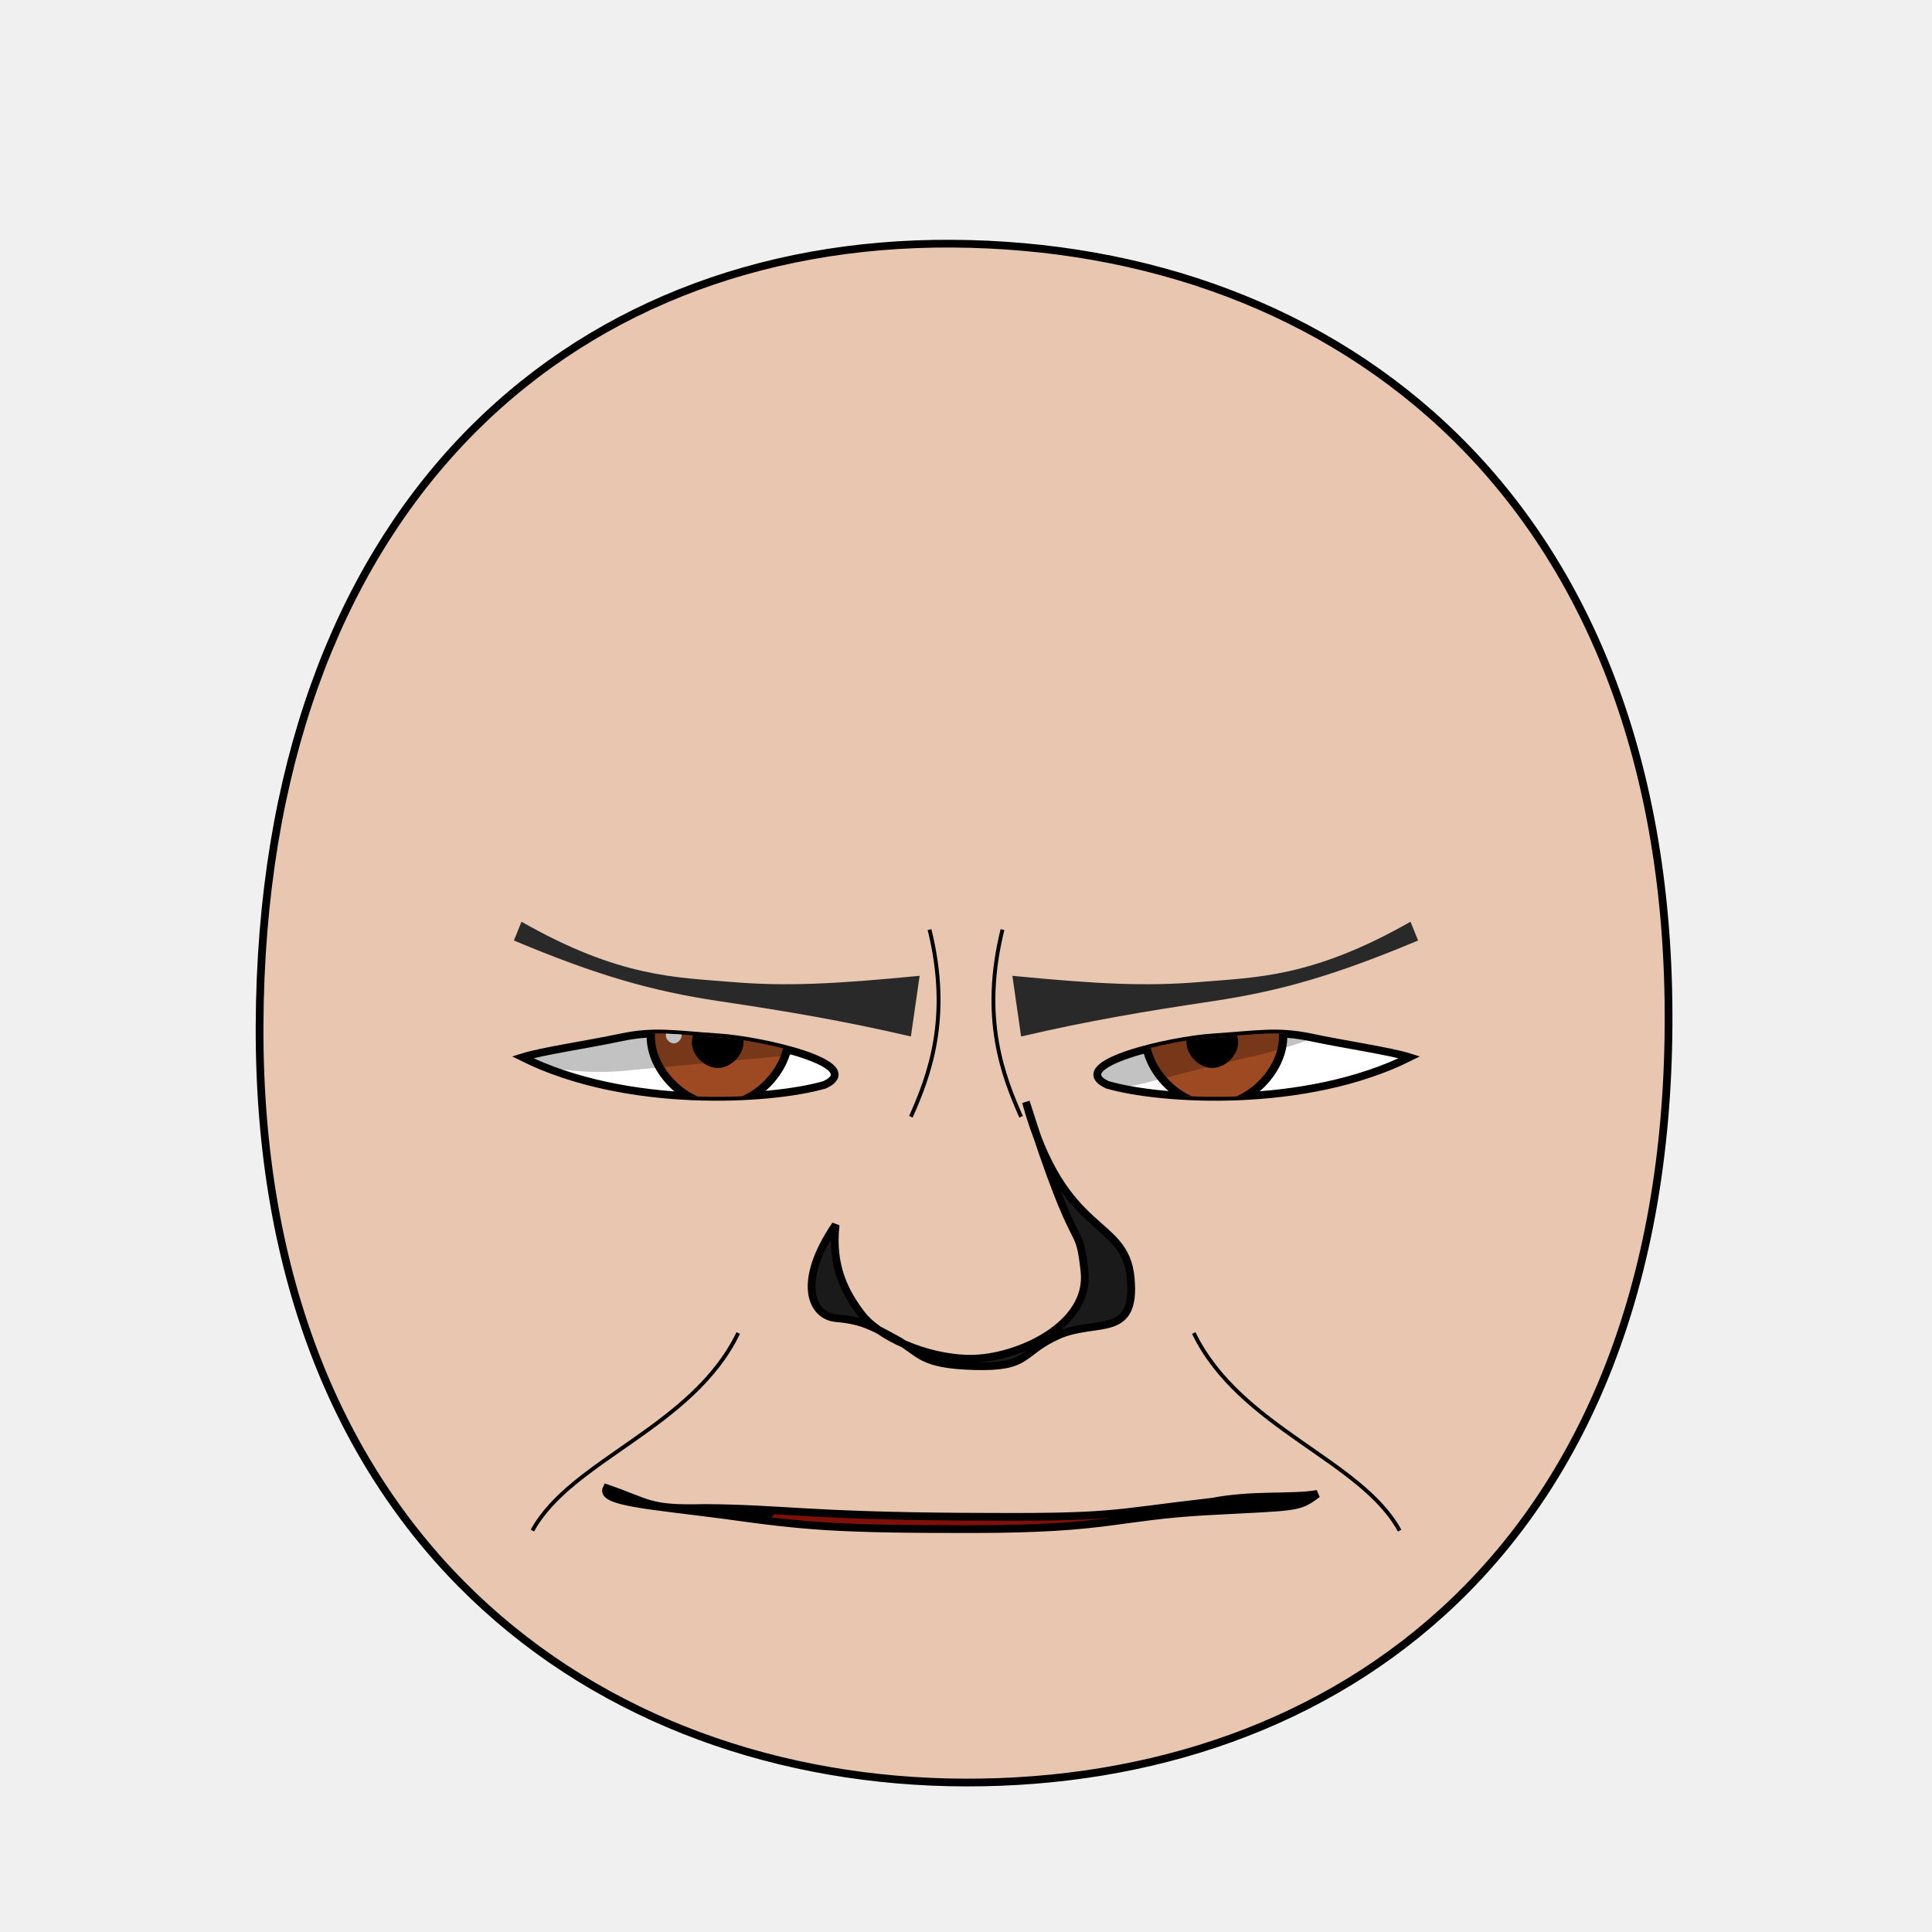
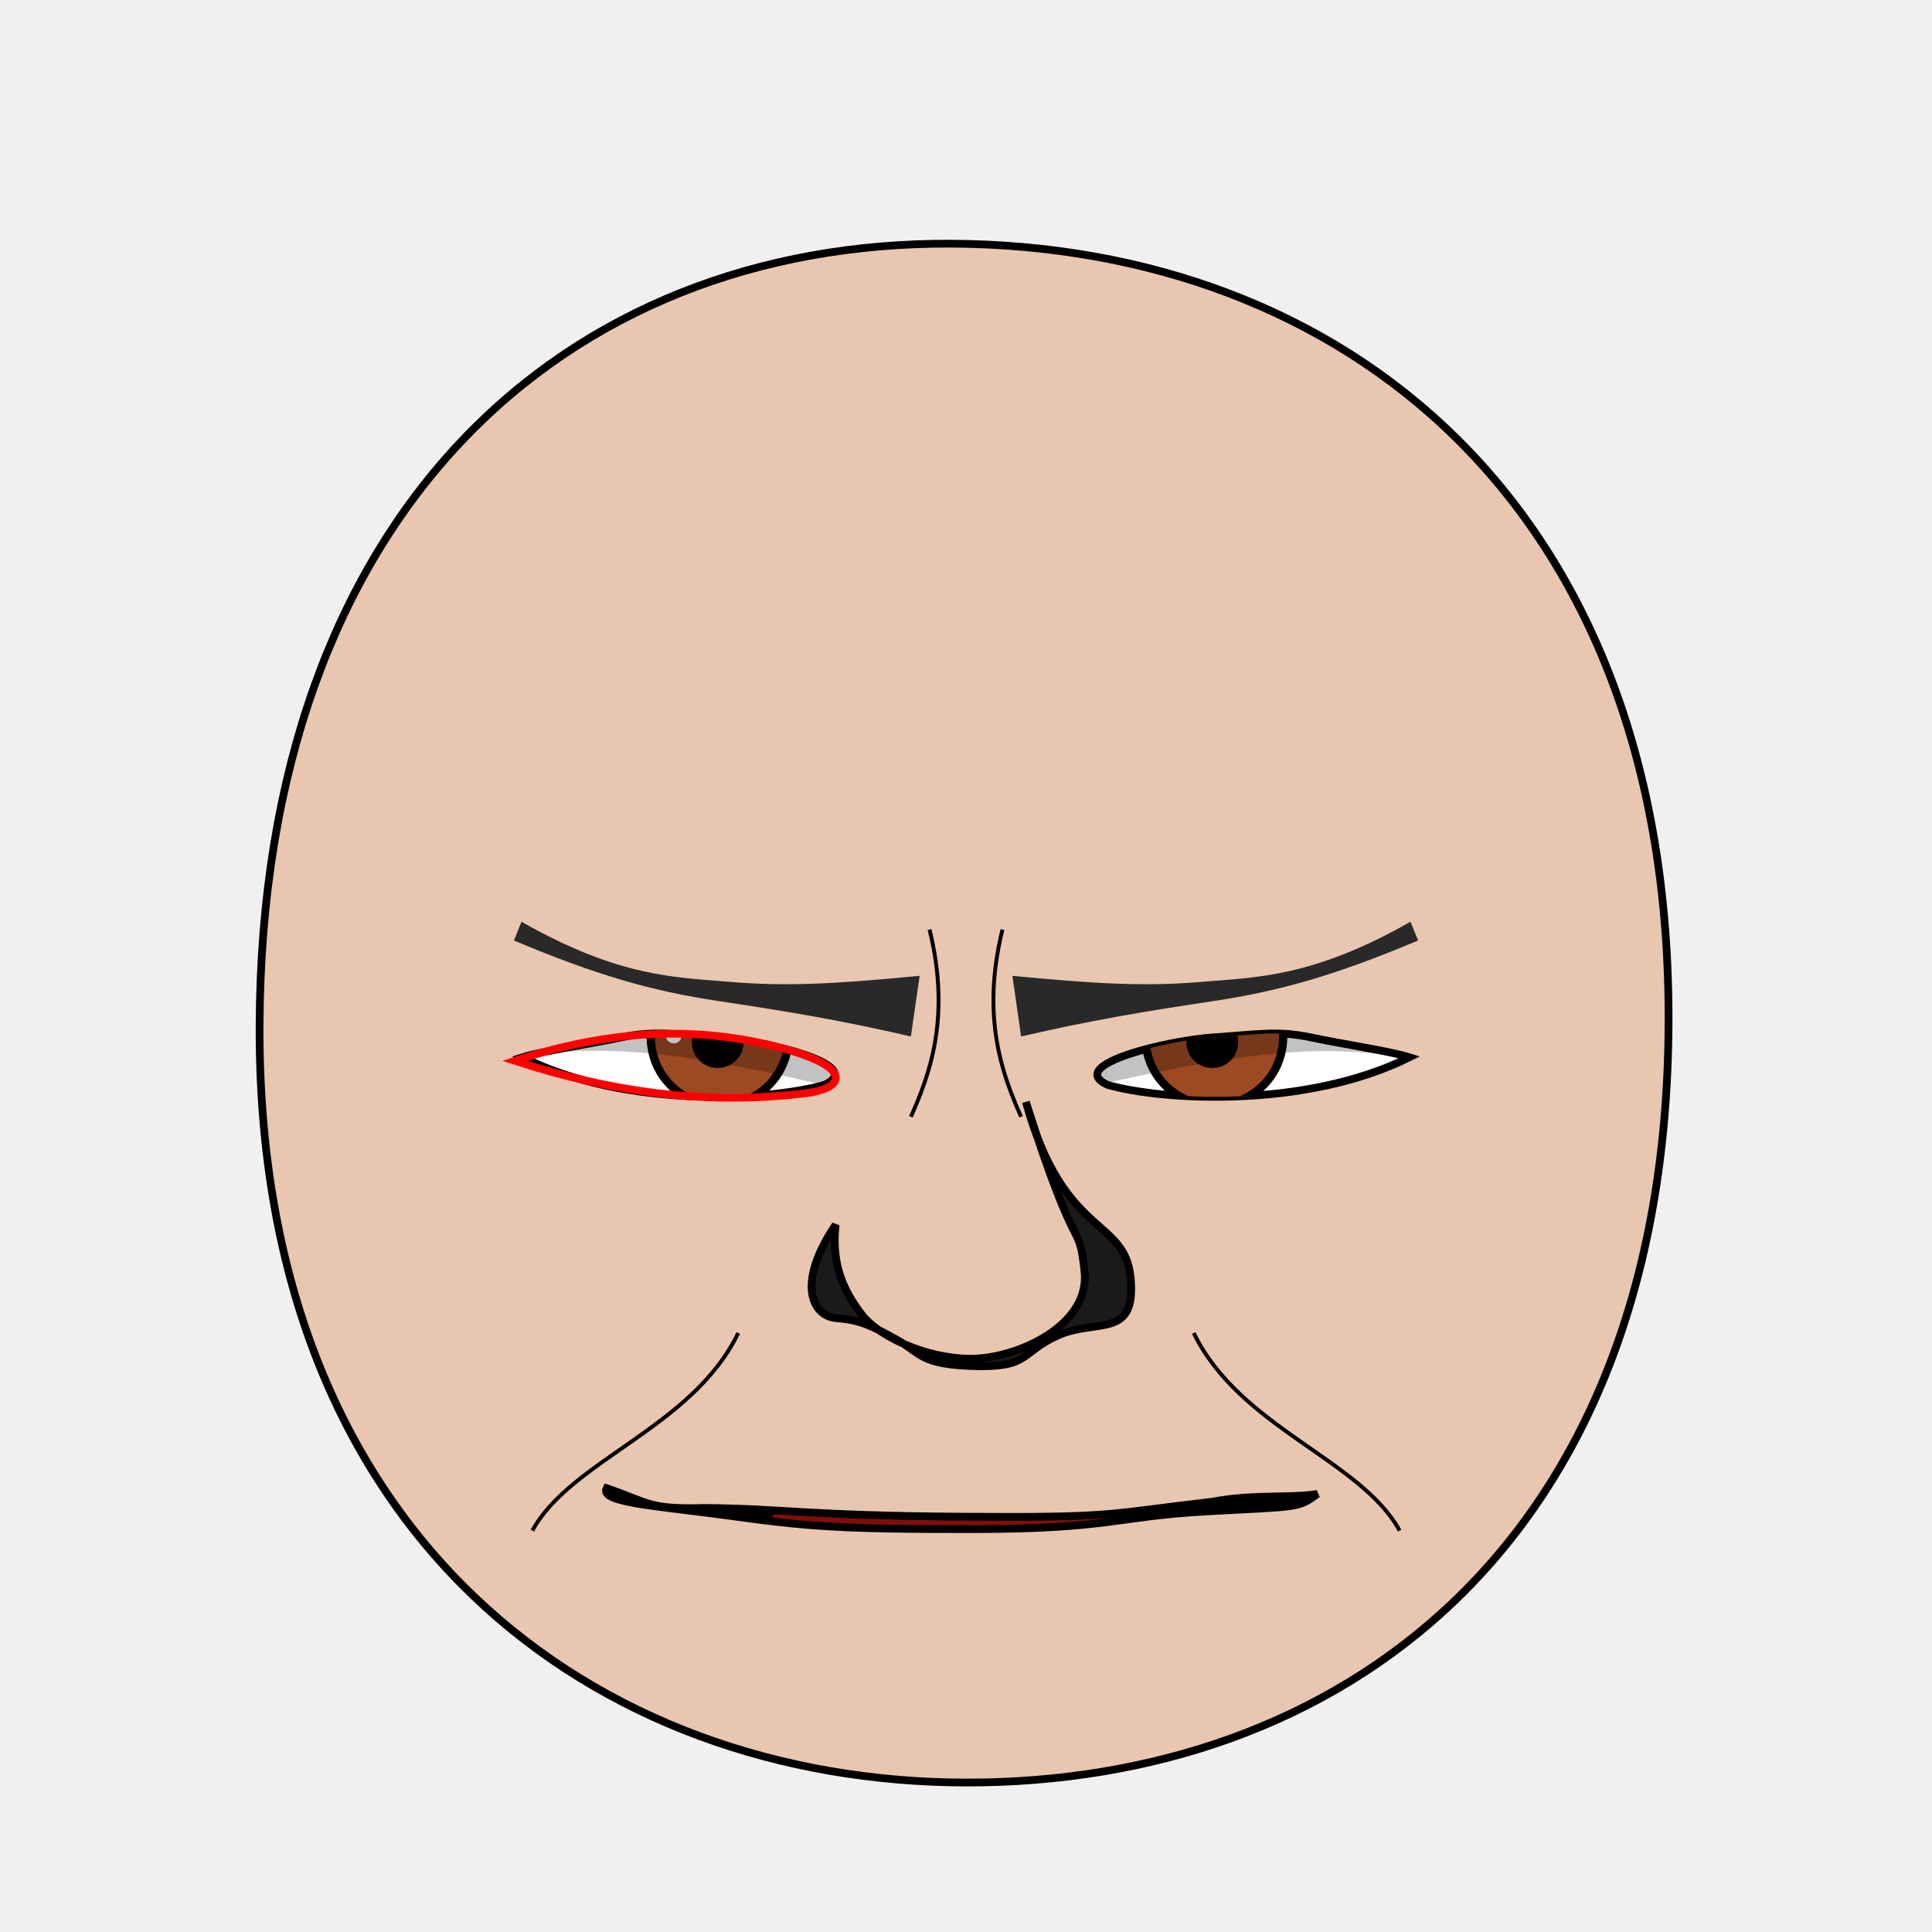
- <svg xmlns="http://www.w3.org/2000/svg" xmlns:xlink="http://www.w3.org/1999/xlink" version="1.1" width="100%" height="100%" id="emoticon-front-view" viewBox="0 0 250 250">
+ <svg xmlns="http://www.w3.org/2000/svg" xmlns:xlink="http://www.w3.org/1999/xlink" viewBox="0 0 250 250" id="emoticon-front-view" height="100%" width="100%" version="1.1">
  <defs id="defs">
    <clipPath id="clipPath-left-eye">
-       <use transform="matrix(1,0,0,1,0,0)" id="use-left-eye-outline-1" y="0" height="1" xlink:href="#left-eye-outline" width="1" x="0">
+       <use transform="matrix(1,0,0,1,0,0)" x="0" width="1" xlink:href="#left-eye-outline" height="1" y="0" id="use-left-eye-outline-1">
</use>
    </clipPath>
    <clipPath id="clipPath-right-eye">
-       <use transform="matrix(-1,0,0,1,250,0)" morph="fixed" x="0" width="250" xlink:href="#left-eye-outline" height="250" y="0" id="use-left-eye-outline-2">
+       <use transform="matrix(-1,0,0,1,250,0)" id="use-left-eye-outline-2" y="0" height="250" xlink:href="#left-eye-outline" width="250" x="0" morph="fixed">
</use>
    </clipPath>
-     <clipPath clipPathUnits="userSpaceOnUse" id="clipPath-mouth">
-       <use transform="matrix(1,0,0,1,0,0)" width="250" id="use-mouth-outline" xlink:href="#mouth-outline" x="0" y="0" height="250">
+     <clipPath id="clipPath-mouth" clipPathUnits="userSpaceOnUse">
+       <use transform="matrix(1,0,0,1,0,0)" height="250" y="0" x="0" xlink:href="#mouth-outline" id="use-mouth-outline" width="250">
</use>
    </clipPath>
  </defs>
  <g id="head">
-     <path style="fill:#e9c6af;stroke:#000000;stroke-width:1;stroke-opacity:1" d="M 124.98,230.66 C 172.77,230.75 215.51,200.57 215.91,132.64 216.3,64.72 173.26,31.81 123.18,31.53 73.1,31.24 33.88,66.28 33.59,132.64 33.3,199.01 77.19,230.57 124.98,230.66 Z" id="head-outline">
+     <path d="M 124.98,230.66 C 172.77,230.75 215.51,200.57 215.91,132.64 216.3,64.72 173.26,31.81 123.18,31.53 73.1,31.24 33.88,66.28 33.59,132.64 33.3,199.01 77.19,230.57 124.98,230.66 Z" style="fill:#e9c6af;stroke:#000000;stroke-width:1;stroke-opacity:1" id="head-outline">
</path>
  </g>
  <g id="left-eye">
-     <path style="fill:#ffffff;stroke:#000000;stroke-width:1;stroke-miterlimit:4;stroke-opacity:1;stroke-dasharray:none" d="M 92.95,134.23 C 98.65,134.6 112.24,137.74 106.72,140.37 99.77,142.39 81.11,143.53 67.61,136.81 70.19,136 75.98,135.17 80.36,134.24 84.74,133.32 87.25,133.86 92.95,134.23 Z" id="left-eye-outline">
+     <path d="M 92.95,134.23 C 98.65,134.6 112.24,137.74 106.72,140.37 99.77,142.39 81.11,143.53 67.61,136.81 70.19,136 75.98,135.17 80.36,134.24 84.74,133.32 87.25,133.86 92.95,134.23 Z" style="fill:#ffffff;stroke:#000000;stroke-width:1;stroke-miterlimit:4;stroke-opacity:1;stroke-dasharray:none" id="left-eye-outline">
</path>
-     <g id="left-eyeball" clip-path="url(#clipPath-left-eye)">
+     <g clip-path="url(#clipPath-left-eye)" id="left-eyeball">
      <g id="left-lens">
-         <path d="M 1,0.5 C 1,0.75 0.75,1 0.5,1 0.25,1 0,0.75 0,0.5 0,0.25 0.25,0 0.5,0 0.75,0 1,0.25 1,0.5 z" transform="matrix(17.83,0,0,17.83,84.21,125.21)" style="fill:#9d4922;fill-opacity:1;stroke:#000000;stroke-width:0.06;stroke-miterlimit:4;stroke-opacity:1;stroke-dasharray:none" morph="relative" id="iris">
+         <path d="M 1,0.5 C 1,0.78 0.78,1 0.5,1 0.22,1 0,0.78 0,0.5 0,0.22 0.22,0 0.5,0 0.78,0 1,0.22 1,0.5 z" transform="matrix(17.83,0,0,17.83,84.21,125.21)" style="fill:#9d4922;fill-opacity:1;stroke:#000000;stroke-width:0.06;stroke-miterlimit:4;stroke-opacity:1;stroke-dasharray:none" id="iris" morph="relative">
</path>
-         <path d="M 1,0.5 C 1,0.75 0.75,1 0.5,1 0.25,1 0,0.75 0,0.5 0,0.25 0.25,0 0.5,0 0.75,0 1,0.25 1,0.5 z" transform="matrix(5.72,0,0,5.72,90.01,131.99)" style="fill:#000000;fill-opacity:1;stroke:#000000;stroke-width:0.17;stroke-miterlimit:4;stroke-opacity:1;stroke-dasharray:none" morph="relative" id="pupil">
+         <path d="M 1,0.5 C 1,0.78 0.78,1 0.5,1 0.22,1 0,0.78 0,0.5 0,0.22 0.22,0 0.5,0 0.78,0 1,0.22 1,0.5 z" transform="matrix(5.72,0,0,5.72,90.01,131.99)" style="fill:#000000;fill-opacity:1;stroke:#000000;stroke-width:0.17;stroke-miterlimit:4;stroke-opacity:1;stroke-dasharray:none" id="pupil" morph="relative">
</path>
-         <path d="M 1,0.5 C 1,0.75 0.75,1 0.5,1 0.25,1 0,0.75 0,0.5 0,0.25 0.25,0 0.5,0 0.75,0 1,0.25 1,0.5 z" transform="matrix(2.05,0,0,2.05,86.16,132.96)" style="fill:#ffffff;fill-opacity:1;stroke:none" morph="transform-only" id="glare">
+         <path d="M 1,0.5 C 1,0.78 0.78,1 0.5,1 0.22,1 0,0.78 0,0.5 0,0.22 0.22,0 0.5,0 0.78,0 1,0.22 1,0.5 z" transform="matrix(2.05,0,0,2.05,86.16,132.96)" style="fill:#ffffff;fill-opacity:1;stroke:none" id="glare" morph="transform-only">
</path>
      </g>
-       <path style="opacity:0.24;fill:#000000;stroke:#000000;stroke-width:0px;stroke-linecap:butt;stroke-linejoin:miter;stroke-opacity:1" d="M 59.17,133.81 66.29,116.46 116.93,117.21 118.04,135.1 C 118.04,135.1 91.96,137.49 80.79,138.56 68.53,139.73 59.16,133.81 59.16,133.81 Z" id="left-lid-shadow">
+       <path d="M 50,75 125,75 125,145.12 C 87.21,135.14 75.63,132.81 50,140.7 Z" style="opacity:0.24;fill:#000000;stroke:#000000;stroke-width:0px;stroke-linecap:butt;stroke-linejoin:miter;stroke-opacity:1" id="left-lid-shadow-tmp">
+ </path>
+     </g>
+     <path d="M 100.44,135.43 C 110.67,138.04 109.38,140.83 104.28,141.46 91.61,143.02 79.39,141.42 66.61,137.27 81.15,132.45 92.37,133.38 100.44,135.43 Z" style="fill:none;stroke:#ff0000;stroke-width:1;stroke-miterlimit:4;stroke-opacity:1;stroke-dasharray:none" id="left-eye-outline-tmp">
+ </path>
+   </g>
+   <g id="right-eye">
+     <use transform="matrix(-1,0,0,1,250,0)" id="right-eye-outline" y="0" height="250" xlink:href="#left-eye-outline" width="250" x="0" morph="fixed">
+ </use>
+     <g clip-path="url(#clipPath-right-eye)" id="right-eyeball">
+       <use transform="matrix(1,0,0,1,64,0)" id="right-lens" y="0" height="1" xlink:href="#left-lens" width="1" x="0" morph="fixed">
+ </use>
+       <path d="M 125,143.93 125,75 200,75 200,144.27 C 176.5,129.71 157.83,137.55 125,143.93 Z" style="opacity:0.24;fill:#000000;stroke:#000000;stroke-width:0px;stroke-linecap:butt;stroke-linejoin:miter;stroke-miterlimit:4;stroke-opacity:1;stroke-dasharray:none" id="right-lid-shadow-tmp">
</path>
    </g>
  </g>
-   <g id="right-eye">
-     <use transform="matrix(-1,0,0,1,250,0)" morph="fixed" x="0" width="250" xlink:href="#left-eye-outline" height="250" y="0" id="right-eye-outline">
- </use>
-     <g id="right-eyeball" clip-path="url(#clipPath-right-eye)">
-       <use transform="matrix(1,0,0,1,64,0)" morph="fixed" x="0" width="1" xlink:href="#left-lens" height="1" y="0" id="right-lens">
- </use>
-       <path style="opacity:0.24;fill:#000000;stroke:#000000;stroke-width:0px;stroke-linecap:butt;stroke-linejoin:miter;stroke-miterlimit:4;stroke-opacity:1;stroke-dasharray:none" d="M 127.15,141.26 121,130.72 176.29,112.93 185.99,127.59 C 185.99,127.59 172.24,134.55 160.93,136.97 149.62,139.38 136.97,144.41 127.15,141.27 Z" id="right-lid-shadow">
- </path>
-     </g>
-   </g>
-   <path style="fill:#292929;fill-opacity:1;fill-rule:nonzero;stroke-width:1;stroke-miterlimit:122.5;stroke-opacity:28.9;stroke-dasharray:none" d="M 117.87,134.12 C 109.04,132.07 101.88,130.87 93.06,129.55 84.24,128.23 77.15,126.17 66.5,121.7 L 67.48,119.27 C 80.18,126.51 87.53,126.46 94.59,127.06 101.66,127.66 107.93,127.34 119,126.27 Z" id="left-eye-brow">
+   <path d="M 117.87,134.12 C 109.04,132.07 101.88,130.87 93.06,129.55 84.24,128.23 77.15,126.17 66.5,121.7 L 67.48,119.27 C 80.18,126.51 87.53,126.46 94.59,127.06 101.66,127.66 107.93,127.34 119,126.27 Z" style="fill:#292929;fill-opacity:1;fill-rule:nonzero;stroke-width:1;stroke-miterlimit:122.5;stroke-opacity:28.9;stroke-dasharray:none" id="left-eye-brow">
</path>
  <g id="nose">
-     <path style="fill:#1a1a1a;stroke:#000000;stroke-width:1;stroke-miterlimit:4;stroke-dasharray:none" d="M 108.13,158.49 C 107.51,164.03 109.5,167.46 111.52,170.11 113.53,172.76 119.59,175.79 125.57,175.82 131.55,175.84 141.16,171.53 140.33,164.46 139.53,157.39 139.53,163.96 132.75,142.59 137.65,160.33 145.58,157.44 146.31,165.39 147.06,173.34 141.84,170.59 136.91,172.8 132,175.01 133.32,176.97 126.14,176.78 118.96,176.59 119.14,175.05 115.95,173.3 112.76,171.55 111.41,170.84 108.22,170.57 105.02,170.31 103.04,165.96 108.13,158.49 Z" id="nose-outline">
+     <path d="M 108.13,158.49 C 107.51,164.03 109.5,167.46 111.52,170.11 113.53,172.76 119.59,175.79 125.57,175.82 131.55,175.84 141.16,171.53 140.33,164.46 139.53,157.39 139.53,163.96 132.75,142.59 137.65,160.33 145.58,157.44 146.31,165.39 147.06,173.34 141.84,170.59 136.91,172.8 132,175.01 133.32,176.97 126.14,176.78 118.96,176.59 119.14,175.05 115.95,173.3 112.76,171.55 111.41,170.84 108.22,170.57 105.02,170.31 103.04,165.96 108.13,158.49 Z" style="fill:#1a1a1a;stroke:#000000;stroke-width:1;stroke-miterlimit:4;stroke-dasharray:none" id="nose-outline">
</path>
  </g>
-   <use transform="matrix(-1,0,0,1,250,0)" id="right-eye-brow" y="0" height="250" xlink:href="#left-eye-brow" width="250" x="0">
+   <use transform="matrix(-1,0,0,1,250,0)" x="0" width="250" xlink:href="#left-eye-brow" height="250" y="0" id="right-eye-brow">
</use>
  <g id="mouth">
-     <g clip-path="url(#clipPath-mouth)" id="mouth-interior">
-       <rect style="fill:#000000;fill-opacity:1;stroke:none" y="159.934" height="66.556" id="mouth-background" width="119.944" x="68.16">
+     <g id="mouth-interior" clip-path="url(#clipPath-mouth)">
+       <rect style="fill:#000000;fill-opacity:1;stroke:none" x="68.16" width="119.944" id="mouth-background" height="66.556" y="159.934">
</rect>
-       <path style="fill:#800f08;fill-opacity:1;stroke:none" d="M 94.84,211.42 C 94.51,191.12 110.73,189.74 126.96,189.07 144.51,188.36 158.42,193.11 158.42,211.42 137.23,211.42 116.04,211.42 94.84,211.42 Z" id="tongue">
+       <path d="M 94.84,211.42 C 94.51,191.12 110.73,189.74 126.96,189.07 144.51,188.36 158.42,193.11 158.42,211.42 137.23,211.42 116.04,211.42 94.84,211.42 Z" style="fill:#800f08;fill-opacity:1;stroke:none" id="tongue">
</path>
-       <g transform="matrix(1,0,0,1,0.5,6.99)" id="upper-teeth" morph="fix-children">
-         <rect style="fill:#ffffff;fill-opacity:1;stroke:#000000;stroke-width:1.004;stroke-opacity:1" id="tooth-02" height="15.123" y="158.195" rx="1.336" transform="matrix(0.991225,0.1321854,0,1,0,0)" ry="1.325" x="95.524" width="10.356">
+       <g transform="matrix(1,0,0,1,0.5,6.99)" morph="fix-children" id="upper-teeth">
+         <rect width="10.356" x="95.524" ry="1.325" transform="matrix(0.991225,0.1321854,0,1,0,0)" rx="1.336" y="158.195" height="15.123" id="tooth-02" style="fill:#ffffff;fill-opacity:1;stroke:#000000;stroke-width:1.004;stroke-opacity:1">
</rect>
-         <rect style="fill:#ffffff;fill-opacity:1;stroke:#000000;stroke-width:1;stroke-opacity:1" ry="1.325" x="106.375" width="10.267" id="tooth-03" transform="matrix(0.999781,0.02092668,0,1,0,0)" height="15.123" y="169.934" rx="1.325">
+         <rect rx="1.325" y="169.934" height="15.123" transform="matrix(0.999781,0.02092668,0,1,0,0)" id="tooth-03" width="10.267" x="106.375" ry="1.325" style="fill:#ffffff;fill-opacity:1;stroke:#000000;stroke-width:1;stroke-opacity:1">
</rect>
-         <rect style="fill:#ffffff;fill-opacity:1;stroke:#000000;stroke-opacity:1" id="tooth-04" height="15.123" y="172.327" rx="1.325" ry="1.325" x="118.352" width="10.265">
+         <rect width="10.265" x="118.352" ry="1.325" rx="1.325" y="172.327" height="15.123" id="tooth-04" style="fill:#ffffff;fill-opacity:1;stroke:#000000;stroke-opacity:1">
</rect>
-         <rect style="fill:#ffffff;fill-opacity:1;stroke:#000000;stroke-width:1;stroke-opacity:1" ry="1.325" x="130.381" width="10.267" id="tooth-05" transform="matrix(0.999781,-0.02092669,0,1,0,0)" height="15.123" y="174.986" rx="1.325">
+         <rect rx="1.325" y="174.986" height="15.123" transform="matrix(0.999781,-0.02092669,0,1,0,0)" id="tooth-05" width="10.267" x="130.381" ry="1.325" style="fill:#ffffff;fill-opacity:1;stroke:#000000;stroke-width:1;stroke-opacity:1">
</rect>
-         <rect style="fill:#ffffff;fill-opacity:1;stroke:#000000;stroke-width:1.006;stroke-opacity:1" id="tooth-06" height="15.123" y="194.646" rx="1.341" transform="matrix(0.9876076,-0.1569434,0,1,0,0)" ry="1.325" x="144.054" width="10.394">
+         <rect width="10.394" x="144.054" ry="1.325" transform="matrix(0.9876076,-0.1569434,0,1,0,0)" rx="1.341" y="194.646" height="15.123" id="tooth-06" style="fill:#ffffff;fill-opacity:1;stroke:#000000;stroke-width:1.006;stroke-opacity:1">
</rect>
      </g>
-       <g transform="matrix(1,0,0,1,0.5,26)" morph="fix-children" id="lower-teeth">
-         <rect rx="1.325" y="172.091" height="15.123" id="tooth-09" width="10.265" x="94.352" ry="1.325" style="fill:#ffffff;fill-opacity:1;stroke:#000000;stroke-opacity:1">
+       <g transform="matrix(1,0,0,1,0.5,26)" id="lower-teeth" morph="fix-children">
+         <rect style="fill:#ffffff;fill-opacity:1;stroke:#000000;stroke-opacity:1" ry="1.325" x="94.352" width="10.265" id="tooth-09" height="15.123" y="172.091" rx="1.325">
</rect>
-         <rect width="10.265" x="106.352" ry="1.325" rx="1.325" y="172.091" height="15.123" id="tooth-10" style="fill:#ffffff;fill-opacity:1;stroke:#000000;stroke-opacity:1">
+         <rect style="fill:#ffffff;fill-opacity:1;stroke:#000000;stroke-opacity:1" id="tooth-10" height="15.123" y="172.091" rx="1.325" ry="1.325" x="106.352" width="10.265">
</rect>
-         <rect rx="1.325" y="172.091" height="15.123" id="tooth-11" width="10.265" x="118.352" ry="1.325" style="fill:#ffffff;fill-opacity:1;stroke:#000000;stroke-opacity:1">
+         <rect style="fill:#ffffff;fill-opacity:1;stroke:#000000;stroke-opacity:1" ry="1.325" x="118.352" width="10.265" id="tooth-11" height="15.123" y="172.091" rx="1.325">
</rect>
-         <rect width="10.265" x="130.352" ry="1.325" rx="1.325" y="172.091" height="15.123" id="tooth-12" style="fill:#ffffff;fill-opacity:1;stroke:#000000;stroke-opacity:1">
+         <rect style="fill:#ffffff;fill-opacity:1;stroke:#000000;stroke-opacity:1" id="tooth-12" height="15.123" y="172.091" rx="1.325" ry="1.325" x="130.352" width="10.265">
</rect>
-         <rect rx="1.325" y="172.091" height="15.123" id="tooth-13" width="10.265" x="142.352" ry="1.325" style="fill:#ffffff;fill-opacity:1;stroke:#000000;stroke-opacity:1">
+         <rect style="fill:#ffffff;fill-opacity:1;stroke:#000000;stroke-opacity:1" ry="1.325" x="142.352" width="10.265" id="tooth-13" height="15.123" y="172.091" rx="1.325">
</rect>
      </g>
    </g>
-     <path style="fill:none;stroke:#000000;stroke-width:1px;stroke-miterlimit:4;stroke-opacity:1" d="M 170.47,193.31 C 167.97,195.2 167.96,194.93 156.19,195.57 144.4,196.23 143.63,197.85 125.93,197.87 108.23,197.89 104.15,197.5 93.75,196.05 84.2,194.79 77.56,194.39 78.5,192.57 84.11,194.49 83.86,195.33 91.22,195.13 101.38,195.21 104.3,196.12 124.52,196.26 144.73,196.4 142.83,195.93 156.89,194.32 162.17,193.3 166.98,193.9 170.47,193.31 Z" id="mouth-outline">
+     <path d="M 170.47,193.31 C 167.97,195.2 167.96,194.93 156.19,195.57 144.4,196.23 143.63,197.85 125.93,197.87 108.23,197.89 104.15,197.5 93.75,196.05 84.2,194.79 77.56,194.39 78.5,192.57 84.11,194.49 83.86,195.33 91.22,195.13 101.38,195.21 104.3,196.12 124.52,196.26 144.73,196.4 142.83,195.93 156.89,194.32 162.17,193.3 166.98,193.9 170.47,193.31 Z" style="fill:none;stroke:#000000;stroke-width:1px;stroke-miterlimit:4;stroke-opacity:1" id="mouth-outline">
</path>
  </g>
  <g id="wrinkles">
-     <path style="fill:none;stroke:#000000;stroke-width:0.5;stroke-linecap:butt;stroke-linejoin:miter;stroke-miterlimit:4;stroke-opacity:1;stroke-dasharray:none" d="M 120.28,120.29 C 123.12,131.78 120.19,139.25 117.87,144.51" id="wrinkle-left-brow">
+     <path d="M 120.28,120.29 C 123.12,131.78 120.19,139.25 117.87,144.51" style="fill:none;stroke:#000000;stroke-width:0.5;stroke-linecap:butt;stroke-linejoin:miter;stroke-miterlimit:4;stroke-opacity:1;stroke-dasharray:none" id="wrinkle-left-brow">
</path>
-     <path style="fill:none;stroke:#000000;stroke-width:0.5;stroke-linecap:butt;stroke-linejoin:miter;stroke-miterlimit:4;stroke-opacity:1;stroke-dasharray:none" d="M 68.89,198.06 C 73.9,188.88 89.58,184.77 95.53,172.49" id="wrinkle-left-cheek">
+     <path d="M 68.89,198.06 C 73.9,188.88 89.58,184.77 95.53,172.49" style="fill:none;stroke:#000000;stroke-width:0.5;stroke-linecap:butt;stroke-linejoin:miter;stroke-miterlimit:4;stroke-opacity:1;stroke-dasharray:none" id="wrinkle-left-cheek">
</path>
-     <use transform="matrix(-1,0,0,1,250,0)" width="250" id="wrinkle-right-brow" xlink:href="#wrinkle-left-brow" x="0" y="0" height="250" morph="fixed">
+     <use transform="matrix(-1,0,0,1,250,0)" morph="fixed" height="250" y="0" x="0" xlink:href="#wrinkle-left-brow" id="wrinkle-right-brow" width="250">
</use>
-     <use transform="matrix(-1,0,0,1,250,0)" width="250" id="wrinkle-right-cheek" xlink:href="#wrinkle-left-cheek" x="0" y="0" height="250" morph="fixed">
+     <use transform="matrix(-1,0,0,1,250,0)" morph="fixed" height="250" y="0" x="0" xlink:href="#wrinkle-left-cheek" id="wrinkle-right-cheek" width="250">
</use>
  </g>
</svg>
